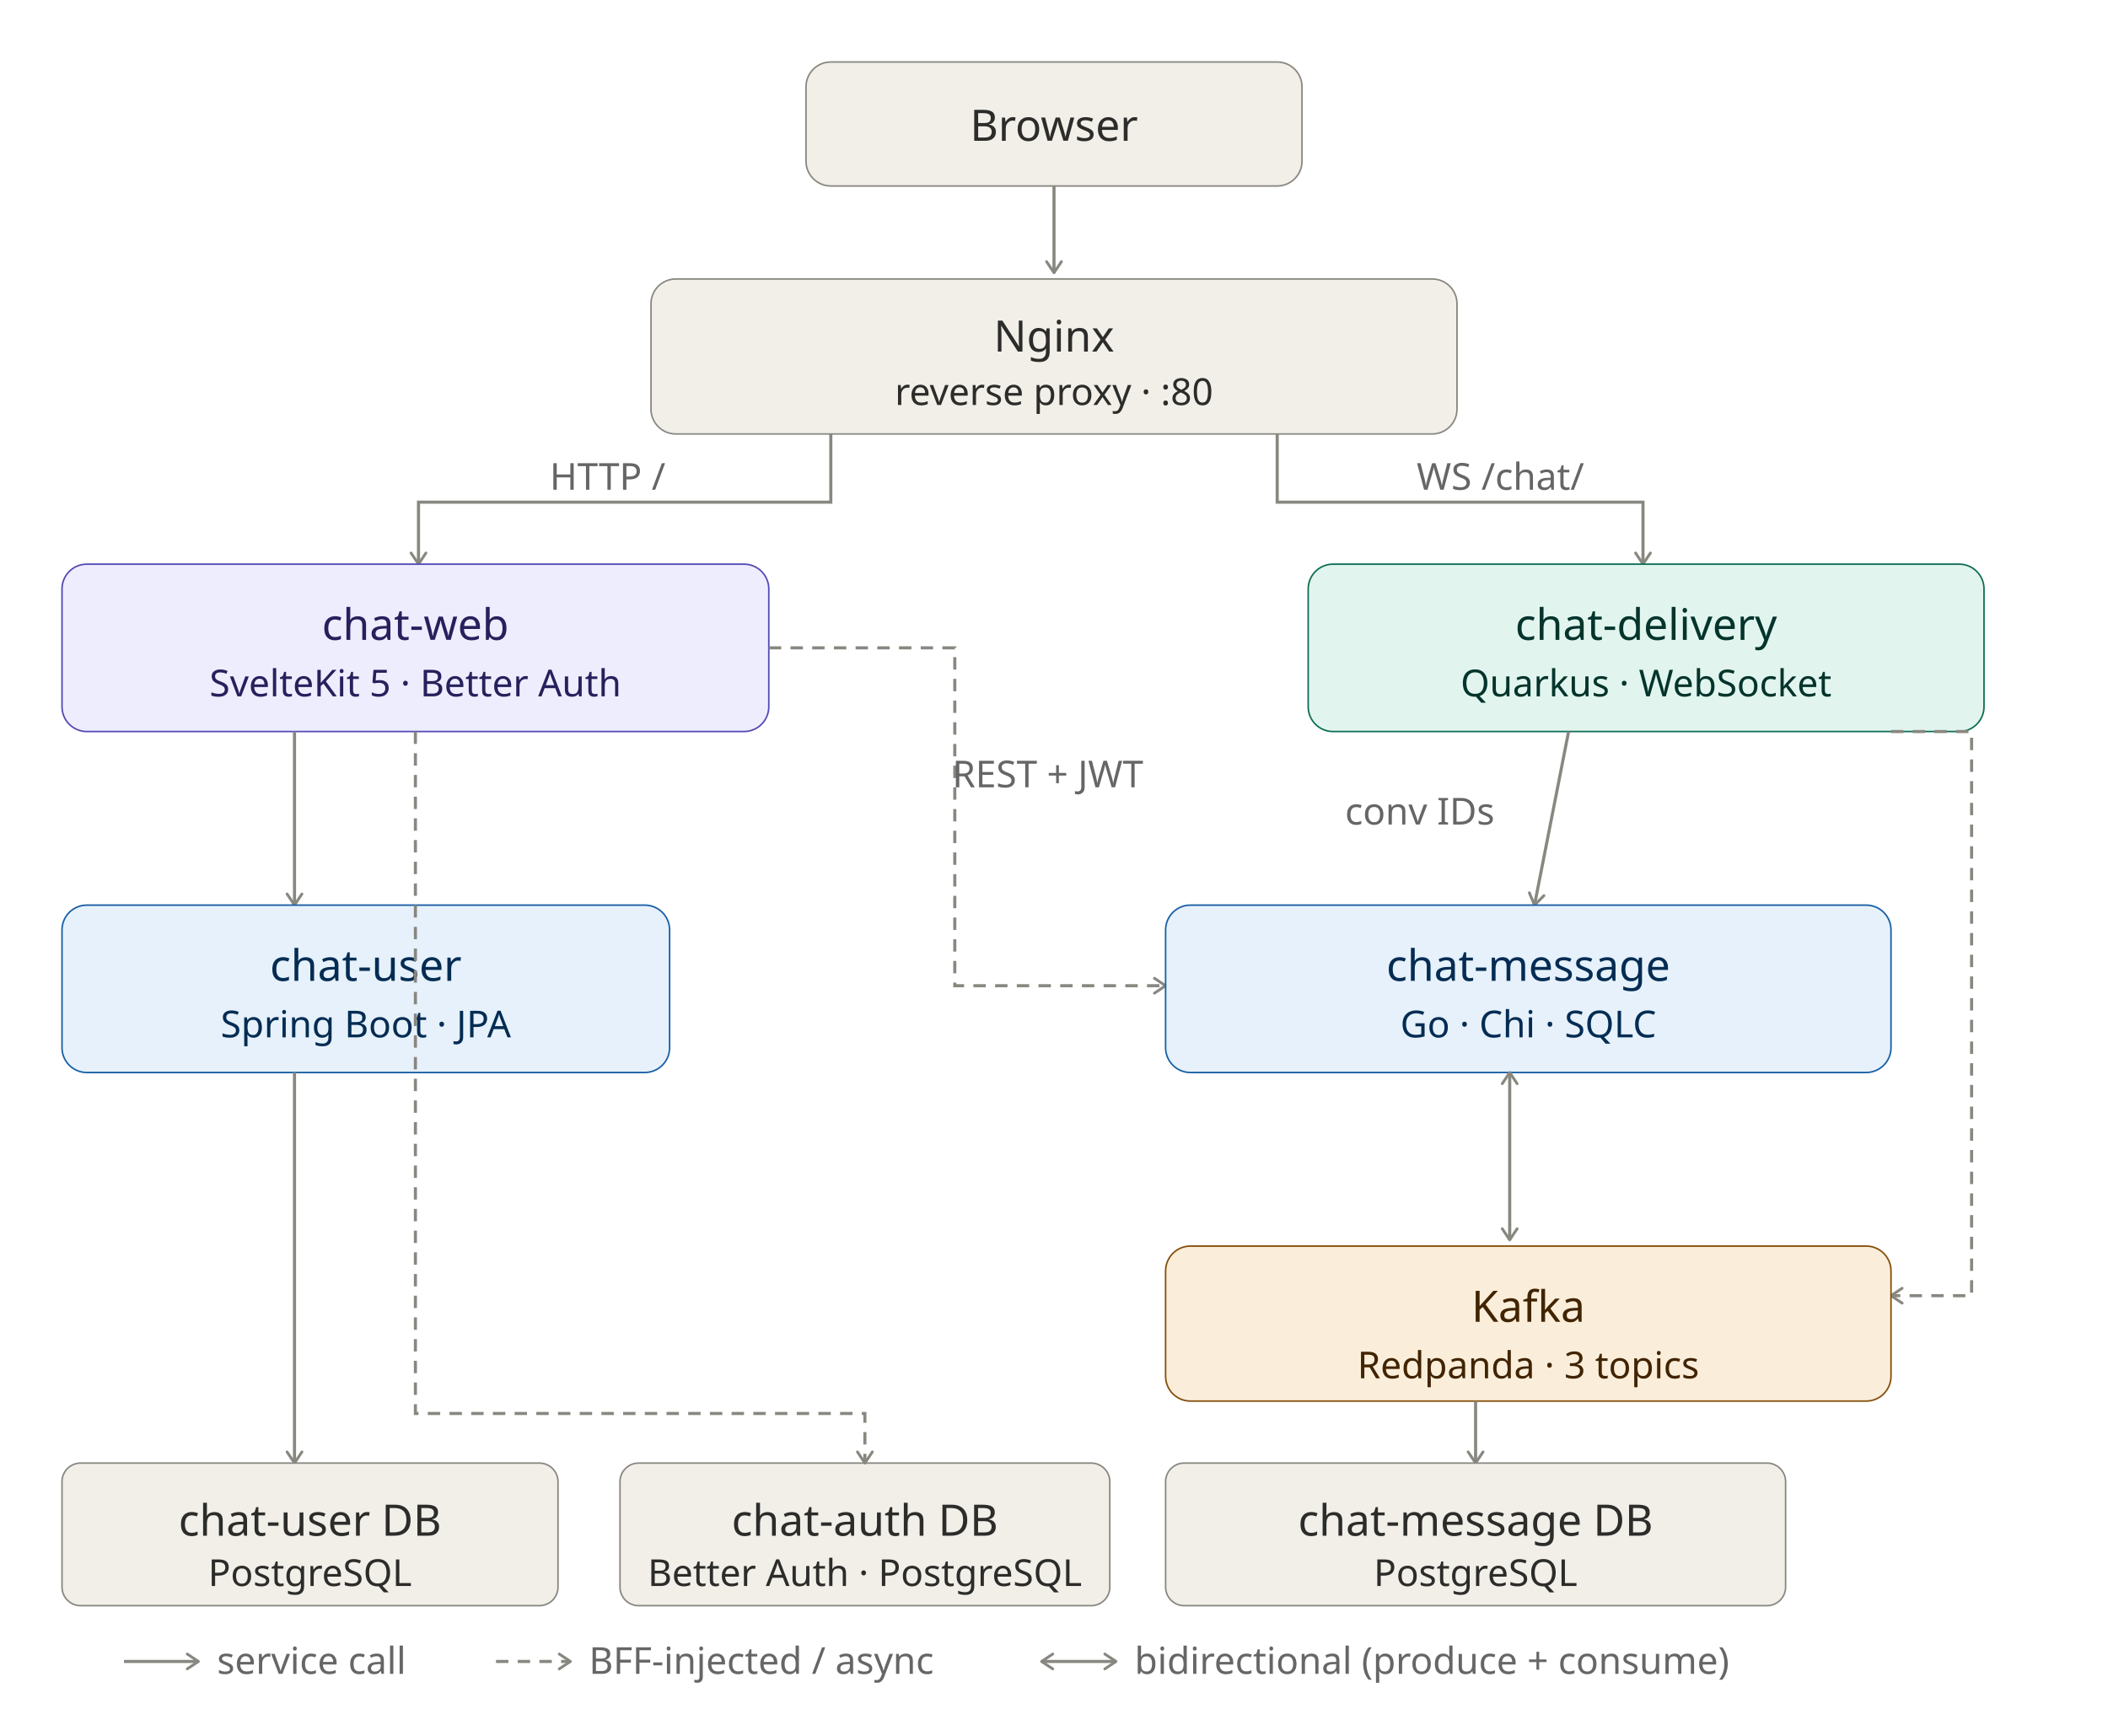
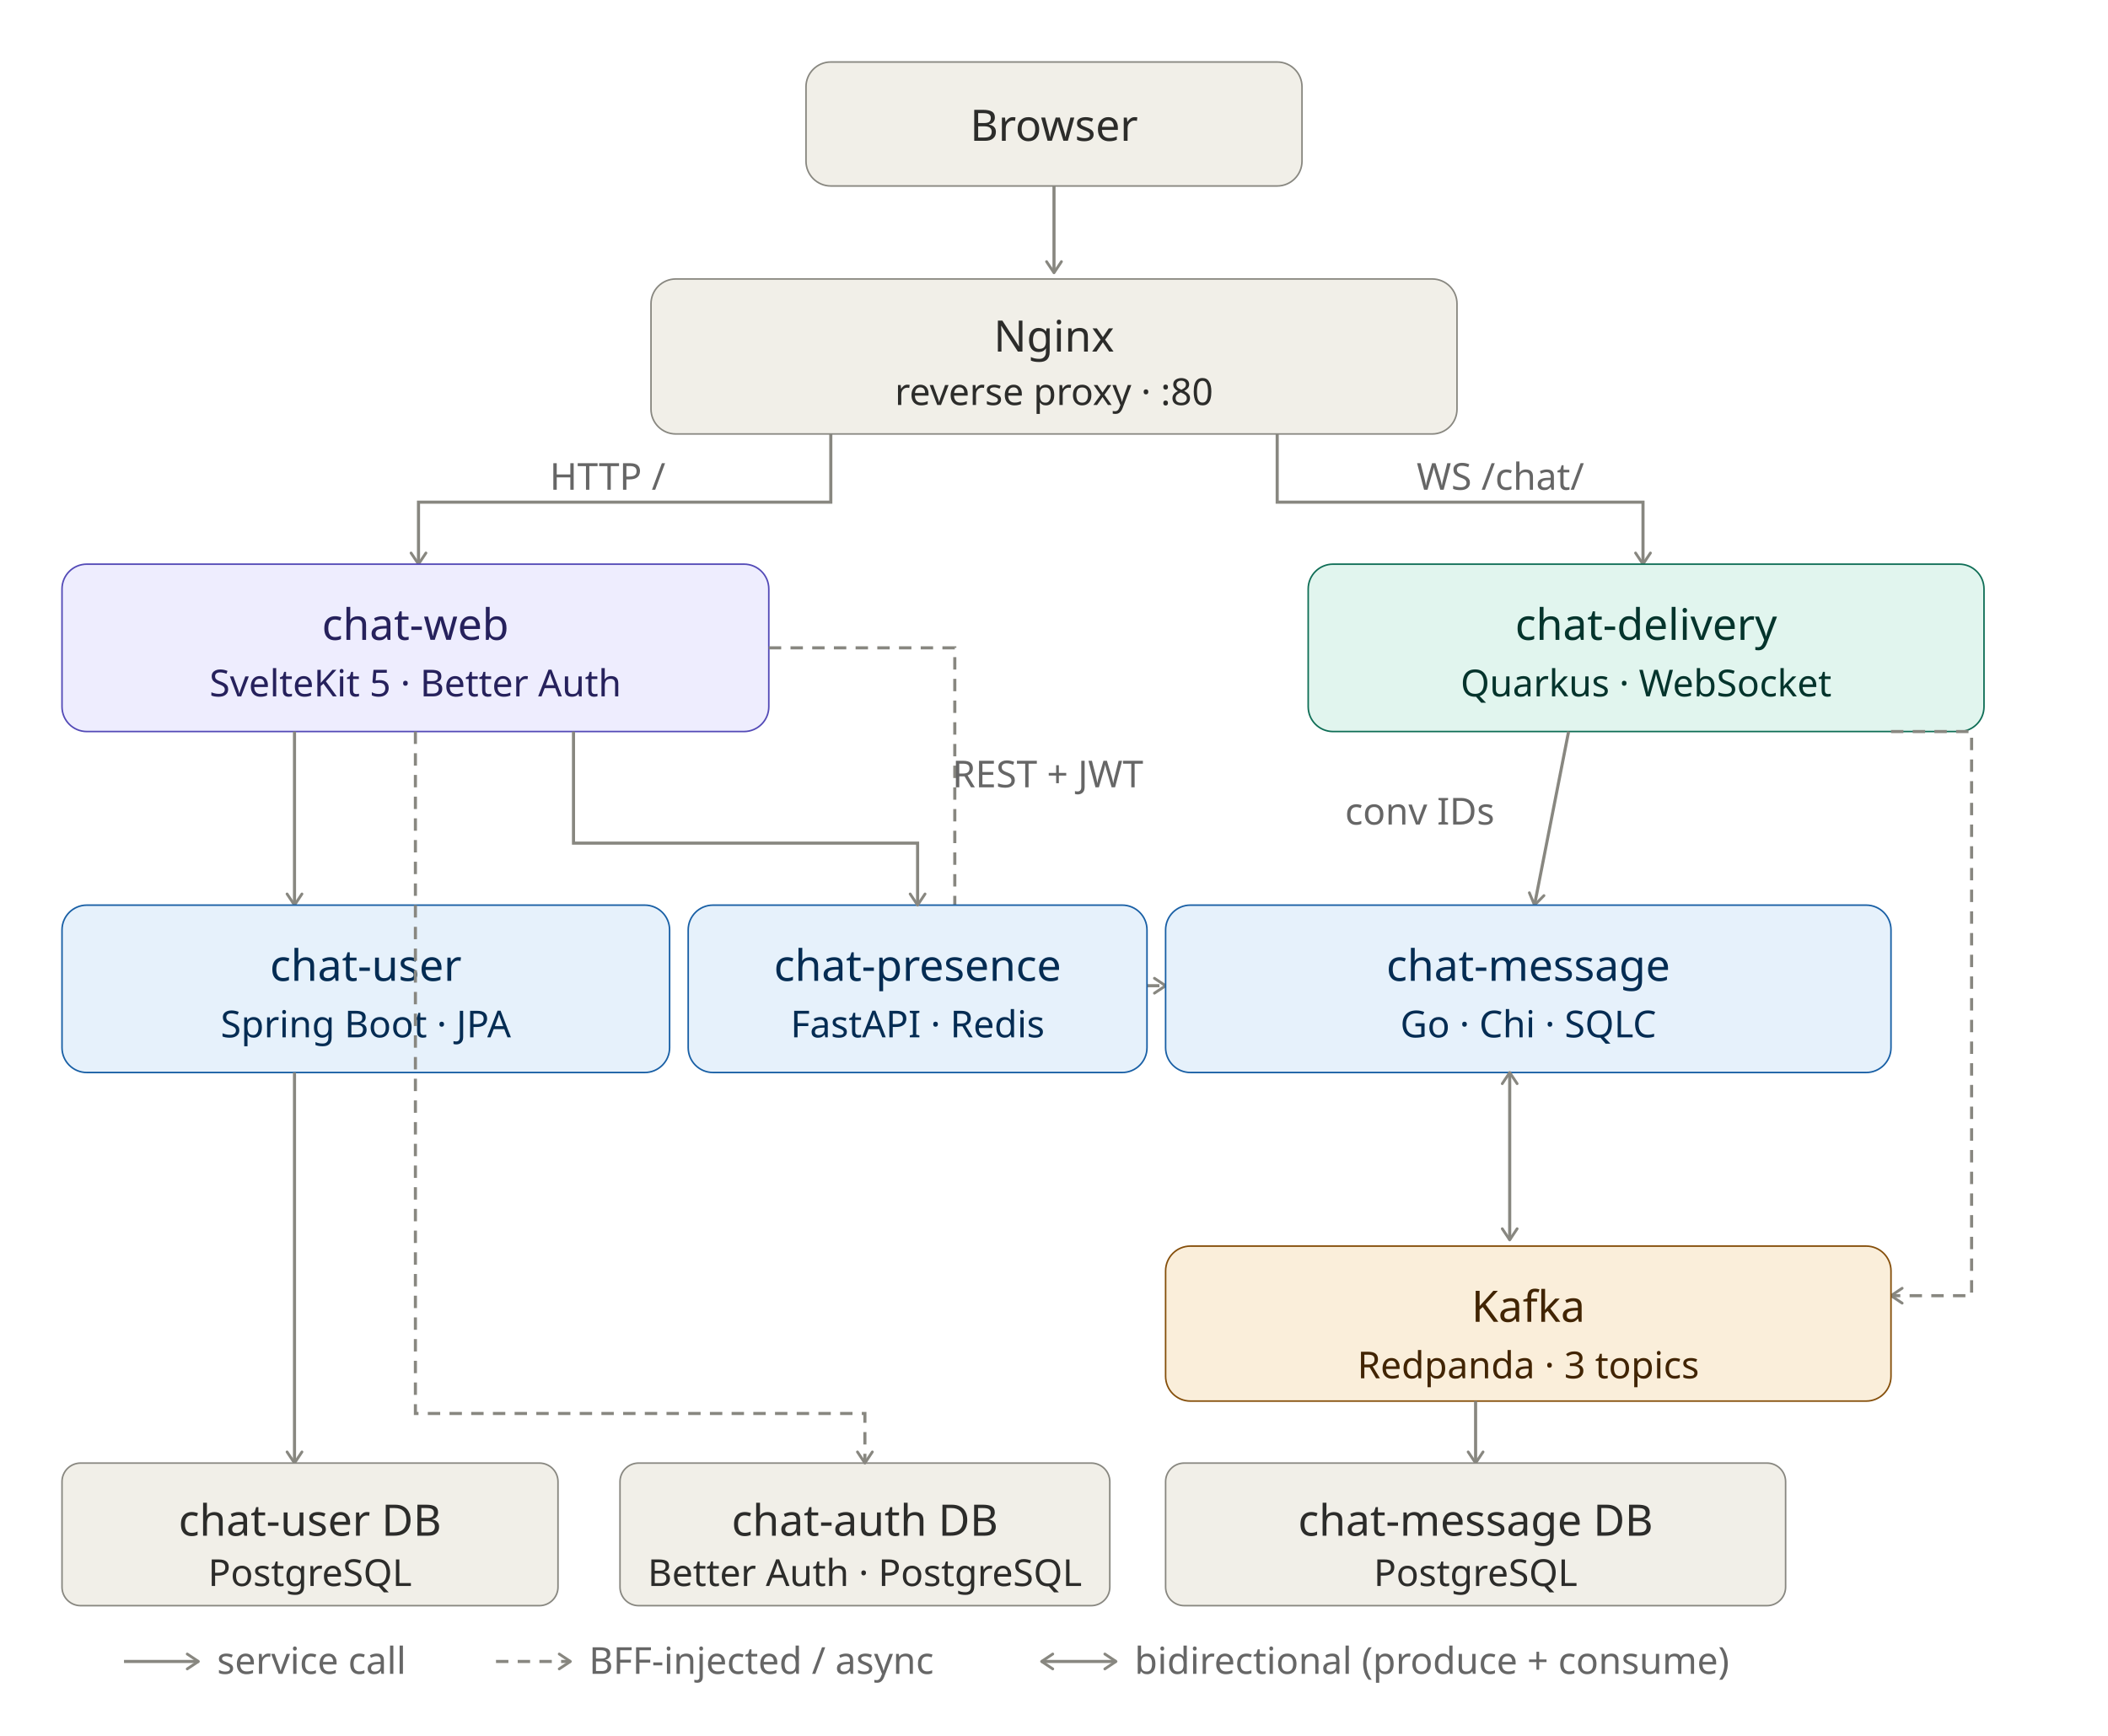
<svg xmlns="http://www.w3.org/2000/svg" width="100%" viewBox="0 0 680 560" role="img">
  <defs>
    <marker id="a" viewBox="0 0 10 10" refX="8" refY="5" markerWidth="6" markerHeight="6" orient="auto-start-reverse">
      <path d="M2 1L8 5L2 9" fill="none" stroke="context-stroke" stroke-width="1.5" stroke-linecap="round" stroke-linejoin="round" />
    </marker>
    <style>
    text { font-family: system-ui, sans-serif; fill: #333; }
    .th  { font-size: 14px; font-weight: 500; }
    .ts  { font-size: 12px; fill: #666; }
    .c-gray rect   { fill: #f1efe8; stroke: #888780; }
    .c-gray text   { fill: #2c2c2a; }
    .c-purple rect { fill: #eeedfe; stroke: #534ab7; }
    .c-purple text { fill: #26215c; }
    .c-teal rect   { fill: #e1f5ee; stroke: #0f6e56; }
    .c-teal text   { fill: #04342c; }
    .c-blue rect   { fill: #e6f1fb; stroke: #185fa5; }
    .c-blue text   { fill: #042c53; }
    .c-amber rect  { fill: #faeeda; stroke: #854f0b; }
    .c-amber text  { fill: #412402; }
    line, path { stroke: #888780; }
  </style>
  </defs>
  <g class="c-gray">
    <rect x="260" y="20" width="160" height="40" rx="8" stroke-width="0.5" />
    <text class="th" x="340" y="40" text-anchor="middle" dominant-baseline="central">Browser</text>
  </g>
  <line x1="340" y1="60" x2="340" y2="88" stroke-width="1" marker-end="url(#a)" />
  <g class="c-gray">
    <rect x="210" y="90" width="260" height="50" rx="8" stroke-width="0.5" />
    <text class="th" x="340" y="108" text-anchor="middle" dominant-baseline="central">Nginx</text>
    <text class="ts" x="340" y="126" text-anchor="middle" dominant-baseline="central">reverse proxy · :80</text>
  </g>
  <path d="M 268 140 L 268 162 L 135 162 L 135 182" fill="none" stroke-width="1" marker-end="url(#a)" />
  <text class="ts" x="196" y="158" text-anchor="middle">HTTP /</text>
  <path d="M 412 140 L 412 162 L 530 162 L 530 182" fill="none" stroke-width="1" marker-end="url(#a)" />
  <text class="ts" x="484" y="158" text-anchor="middle">WS /chat/</text>
  <g class="c-purple">
    <rect x="20" y="182" width="228" height="54" rx="8" stroke-width="0.5" />
    <text class="th" x="134" y="201" text-anchor="middle" dominant-baseline="central">chat-web</text>
    <text class="ts" x="134" y="220" text-anchor="middle" dominant-baseline="central">SvelteKit 5 · Better Auth</text>
  </g>
  <g class="c-teal">
    <rect x="422" y="182" width="218" height="54" rx="8" stroke-width="0.5" />
    <text class="th" x="531" y="201" text-anchor="middle" dominant-baseline="central">chat-delivery</text>
    <text class="ts" x="531" y="220" text-anchor="middle" dominant-baseline="central">Quarkus · WebSocket</text>
  </g>
  <line x1="95" y1="236" x2="95" y2="292" stroke-width="1" marker-end="url(#a)" />
  <path d="M 248 209 L 308 209 L 308 318 L 376 318" fill="none" stroke-width="1" stroke-dasharray="4 3" marker-end="url(#a)" />
  <text class="ts" x="338" y="254" text-anchor="middle">REST + JWT</text>
  <line x1="506" y1="236" x2="495" y2="292" stroke-width="1" marker-end="url(#a)" />
  <text class="ts" x="458" y="266" text-anchor="middle">conv IDs</text>
  <g class="c-blue">
    <rect x="20" y="292" width="196" height="54" rx="8" stroke-width="0.5" />
    <text class="th" x="118" y="311" text-anchor="middle" dominant-baseline="central">chat-user</text>
    <text class="ts" x="118" y="330" text-anchor="middle" dominant-baseline="central">Spring Boot · JPA</text>
  </g>
  <g class="c-blue">
+     <rect x="222" y="292" width="148" height="54" rx="8" stroke-width="0.5" />
+     <text class="th" x="296" y="311" text-anchor="middle" dominant-baseline="central">chat-presence</text>
+     <text class="ts" x="296" y="330" text-anchor="middle" dominant-baseline="central">FastAPI · Redis</text>
+   </g>
+   <path d="M 185 236 L 185 272 L 296 272 L 296 292" fill="none" stroke-width="1" marker-end="url(#a)" />
+   <g class="c-blue">
    <rect x="376" y="292" width="234" height="54" rx="8" stroke-width="0.5" />
    <text class="th" x="493" y="311" text-anchor="middle" dominant-baseline="central">chat-message</text>
    <text class="ts" x="493" y="330" text-anchor="middle" dominant-baseline="central">Go · Chi · SQLC</text>
  </g>
  <line x1="487" y1="346" x2="487" y2="400" stroke-width="1" marker-start="url(#a)" marker-end="url(#a)" />
  <path d="M 610 236 L 636 236 L 636 418 L 610 418" fill="none" stroke-width="1" stroke-dasharray="4 3" marker-end="url(#a)" />
  <g class="c-amber">
    <rect x="376" y="402" width="234" height="50" rx="8" stroke-width="0.5" />
    <text class="th" x="493" y="421" text-anchor="middle" dominant-baseline="central">Kafka</text>
    <text class="ts" x="493" y="440" text-anchor="middle" dominant-baseline="central">Redpanda · 3 topics</text>
  </g>
  <line x1="95" y1="346" x2="95" y2="472" stroke-width="1" marker-end="url(#a)" />
  <line x1="476" y1="452" x2="476" y2="472" stroke-width="1" marker-end="url(#a)" />
  <g class="c-gray">
    <rect x="20" y="472" width="160" height="46" rx="6" stroke-width="0.5" />
    <text class="th" x="100" y="490" text-anchor="middle" dominant-baseline="central">chat-user DB</text>
    <text class="ts" x="100" y="507" text-anchor="middle" dominant-baseline="central">PostgreSQL</text>
  </g>
  <g class="c-gray">
    <rect x="200" y="472" width="158" height="46" rx="6" stroke-width="0.5" />
    <text class="th" x="279" y="490" text-anchor="middle" dominant-baseline="central">chat-auth DB</text>
    <text class="ts" x="279" y="507" text-anchor="middle" dominant-baseline="central">Better Auth · PostgreSQL</text>
  </g>
  <path d="M 134 236 L 134 456 L 279 456 L 279 472" fill="none" stroke-width="1" stroke-dasharray="4 3" marker-end="url(#a)" />
  <g class="c-gray">
    <rect x="376" y="472" width="200" height="46" rx="6" stroke-width="0.5" />
    <text class="th" x="476" y="490" text-anchor="middle" dominant-baseline="central">chat-message DB</text>
    <text class="ts" x="476" y="507" text-anchor="middle" dominant-baseline="central">PostgreSQL</text>
  </g>
  <line x1="40" y1="536" x2="64" y2="536" stroke-width="1" marker-end="url(#a)" />
  <text class="ts" x="70" y="540">service call</text>
  <line x1="160" y1="536" x2="184" y2="536" stroke-width="1" stroke-dasharray="4 3" marker-end="url(#a)" />
  <text class="ts" x="190" y="540">BFF-injected / async</text>
  <line x1="336" y1="536" x2="360" y2="536" stroke-width="1" marker-start="url(#a)" marker-end="url(#a)" />
  <text class="ts" x="366" y="540">bidirectional (produce + consume)</text>
</svg>
